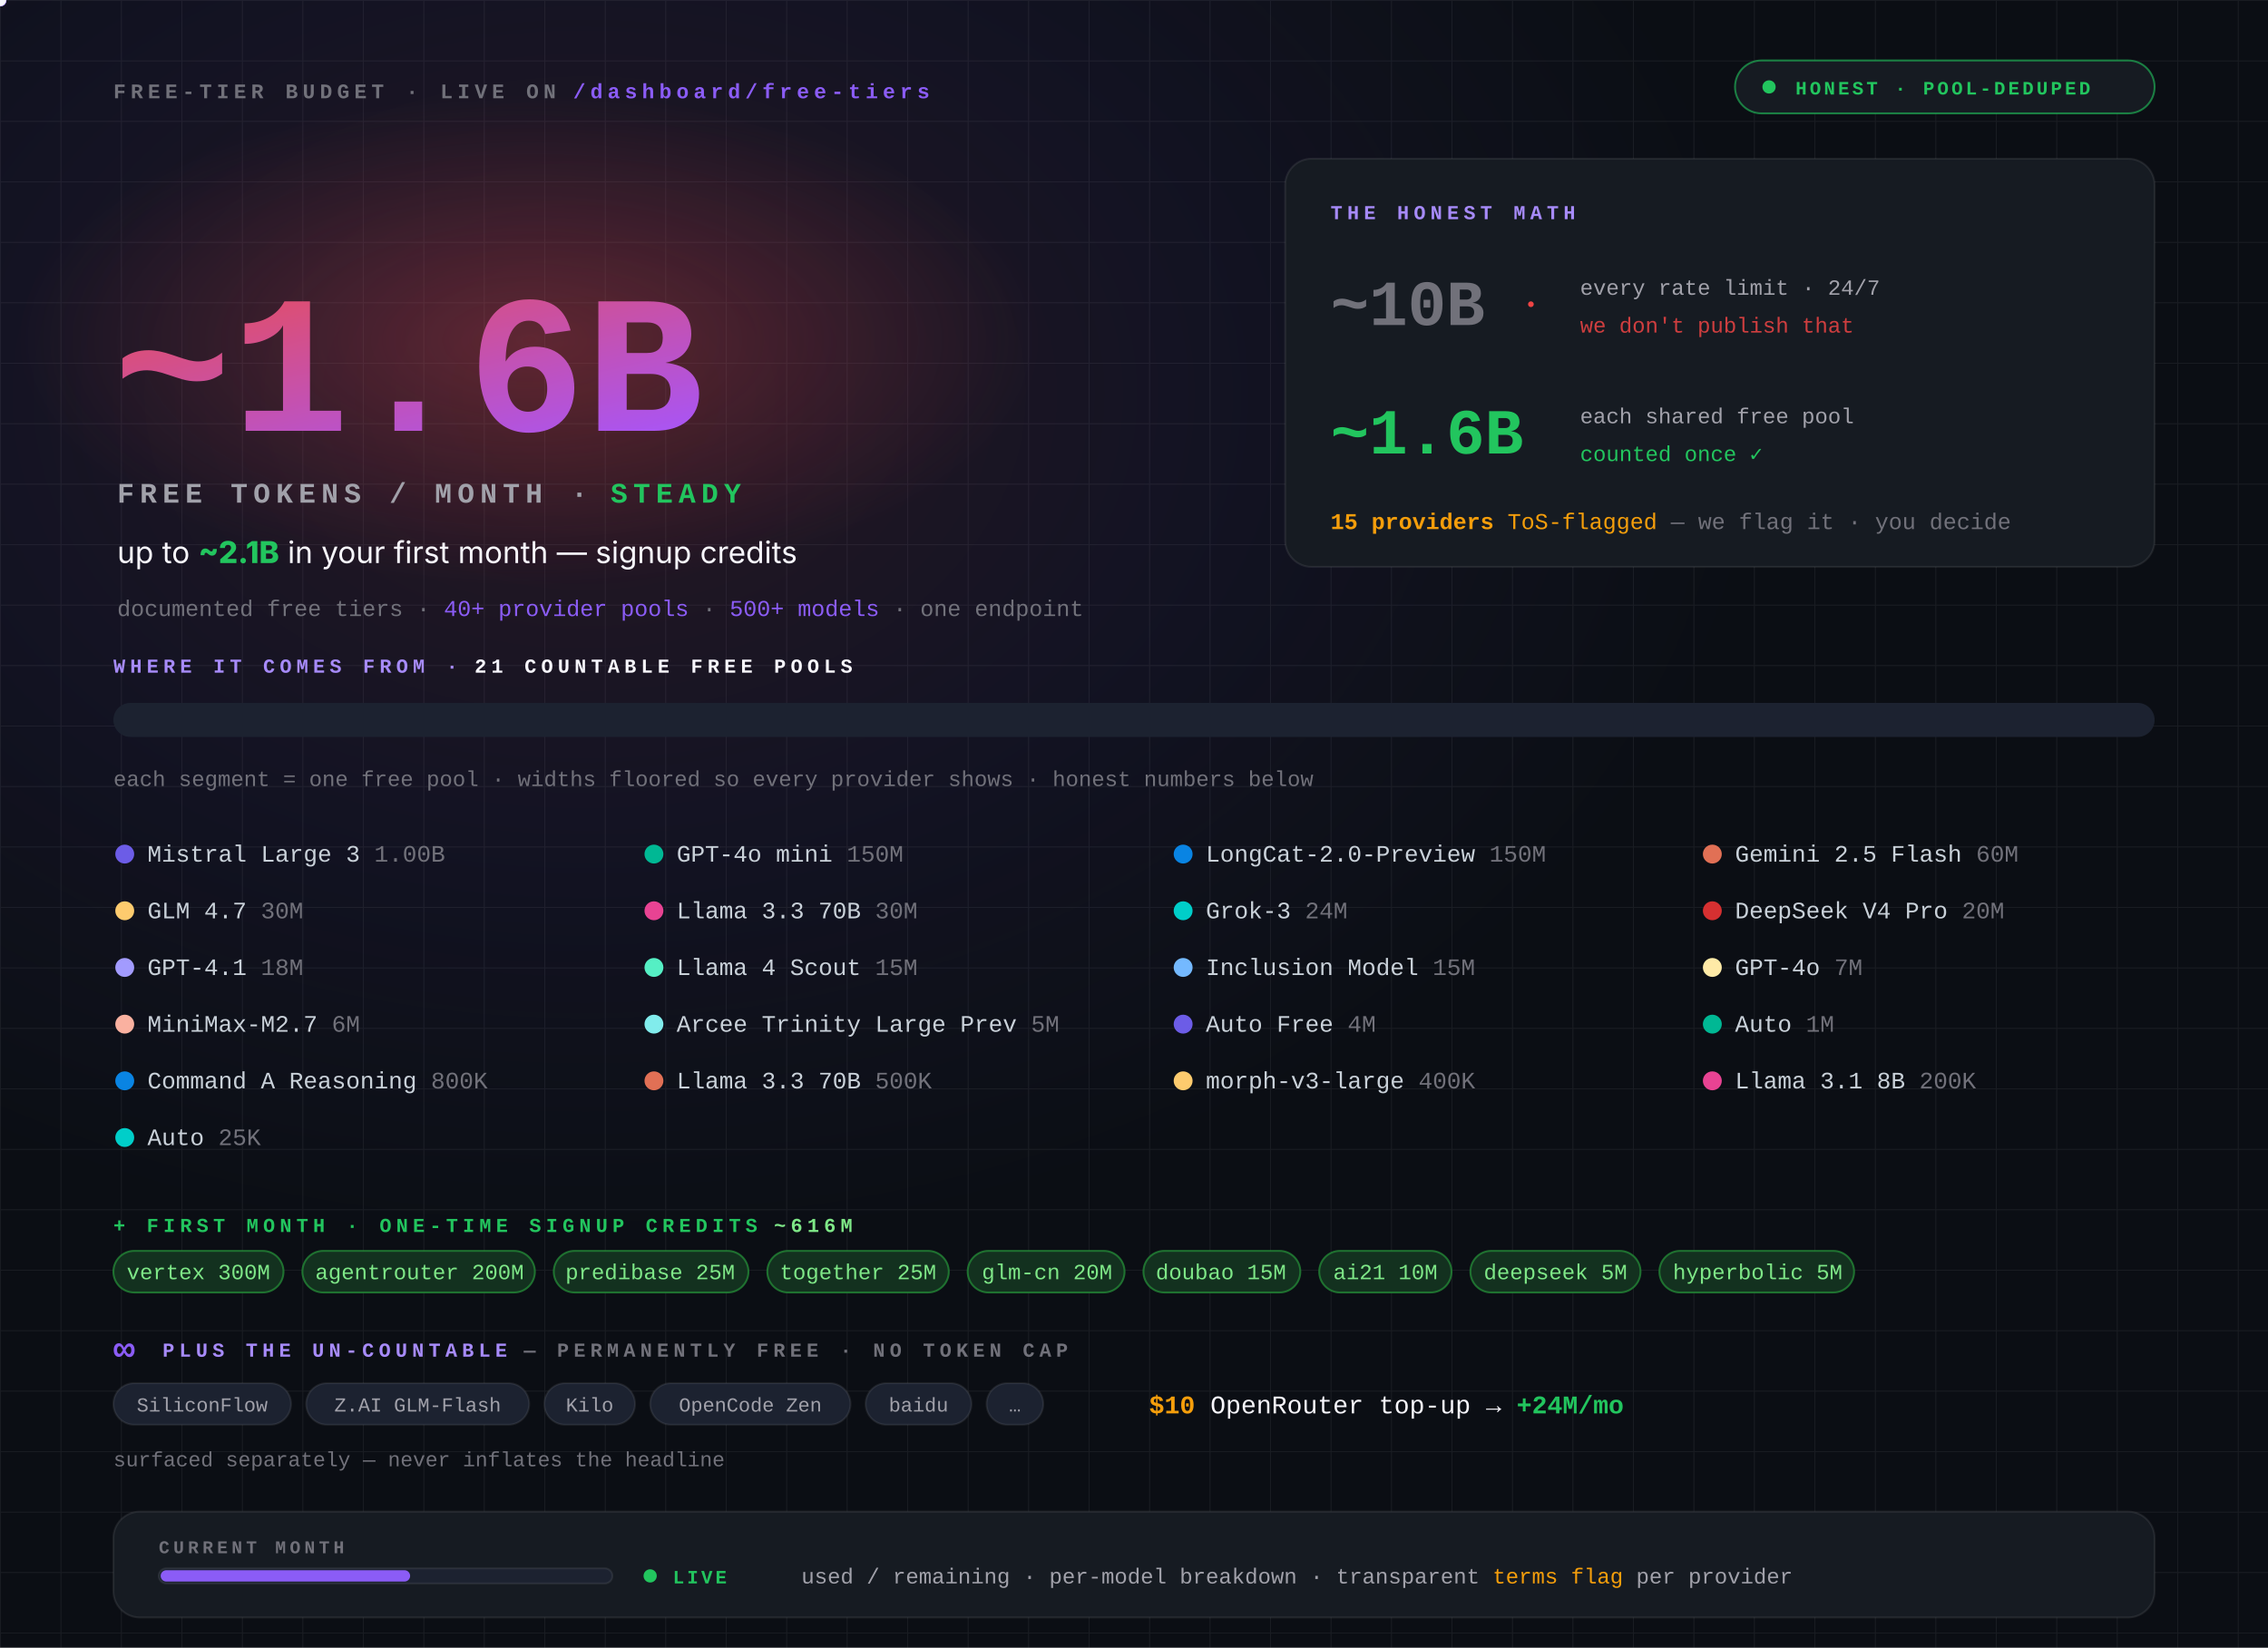
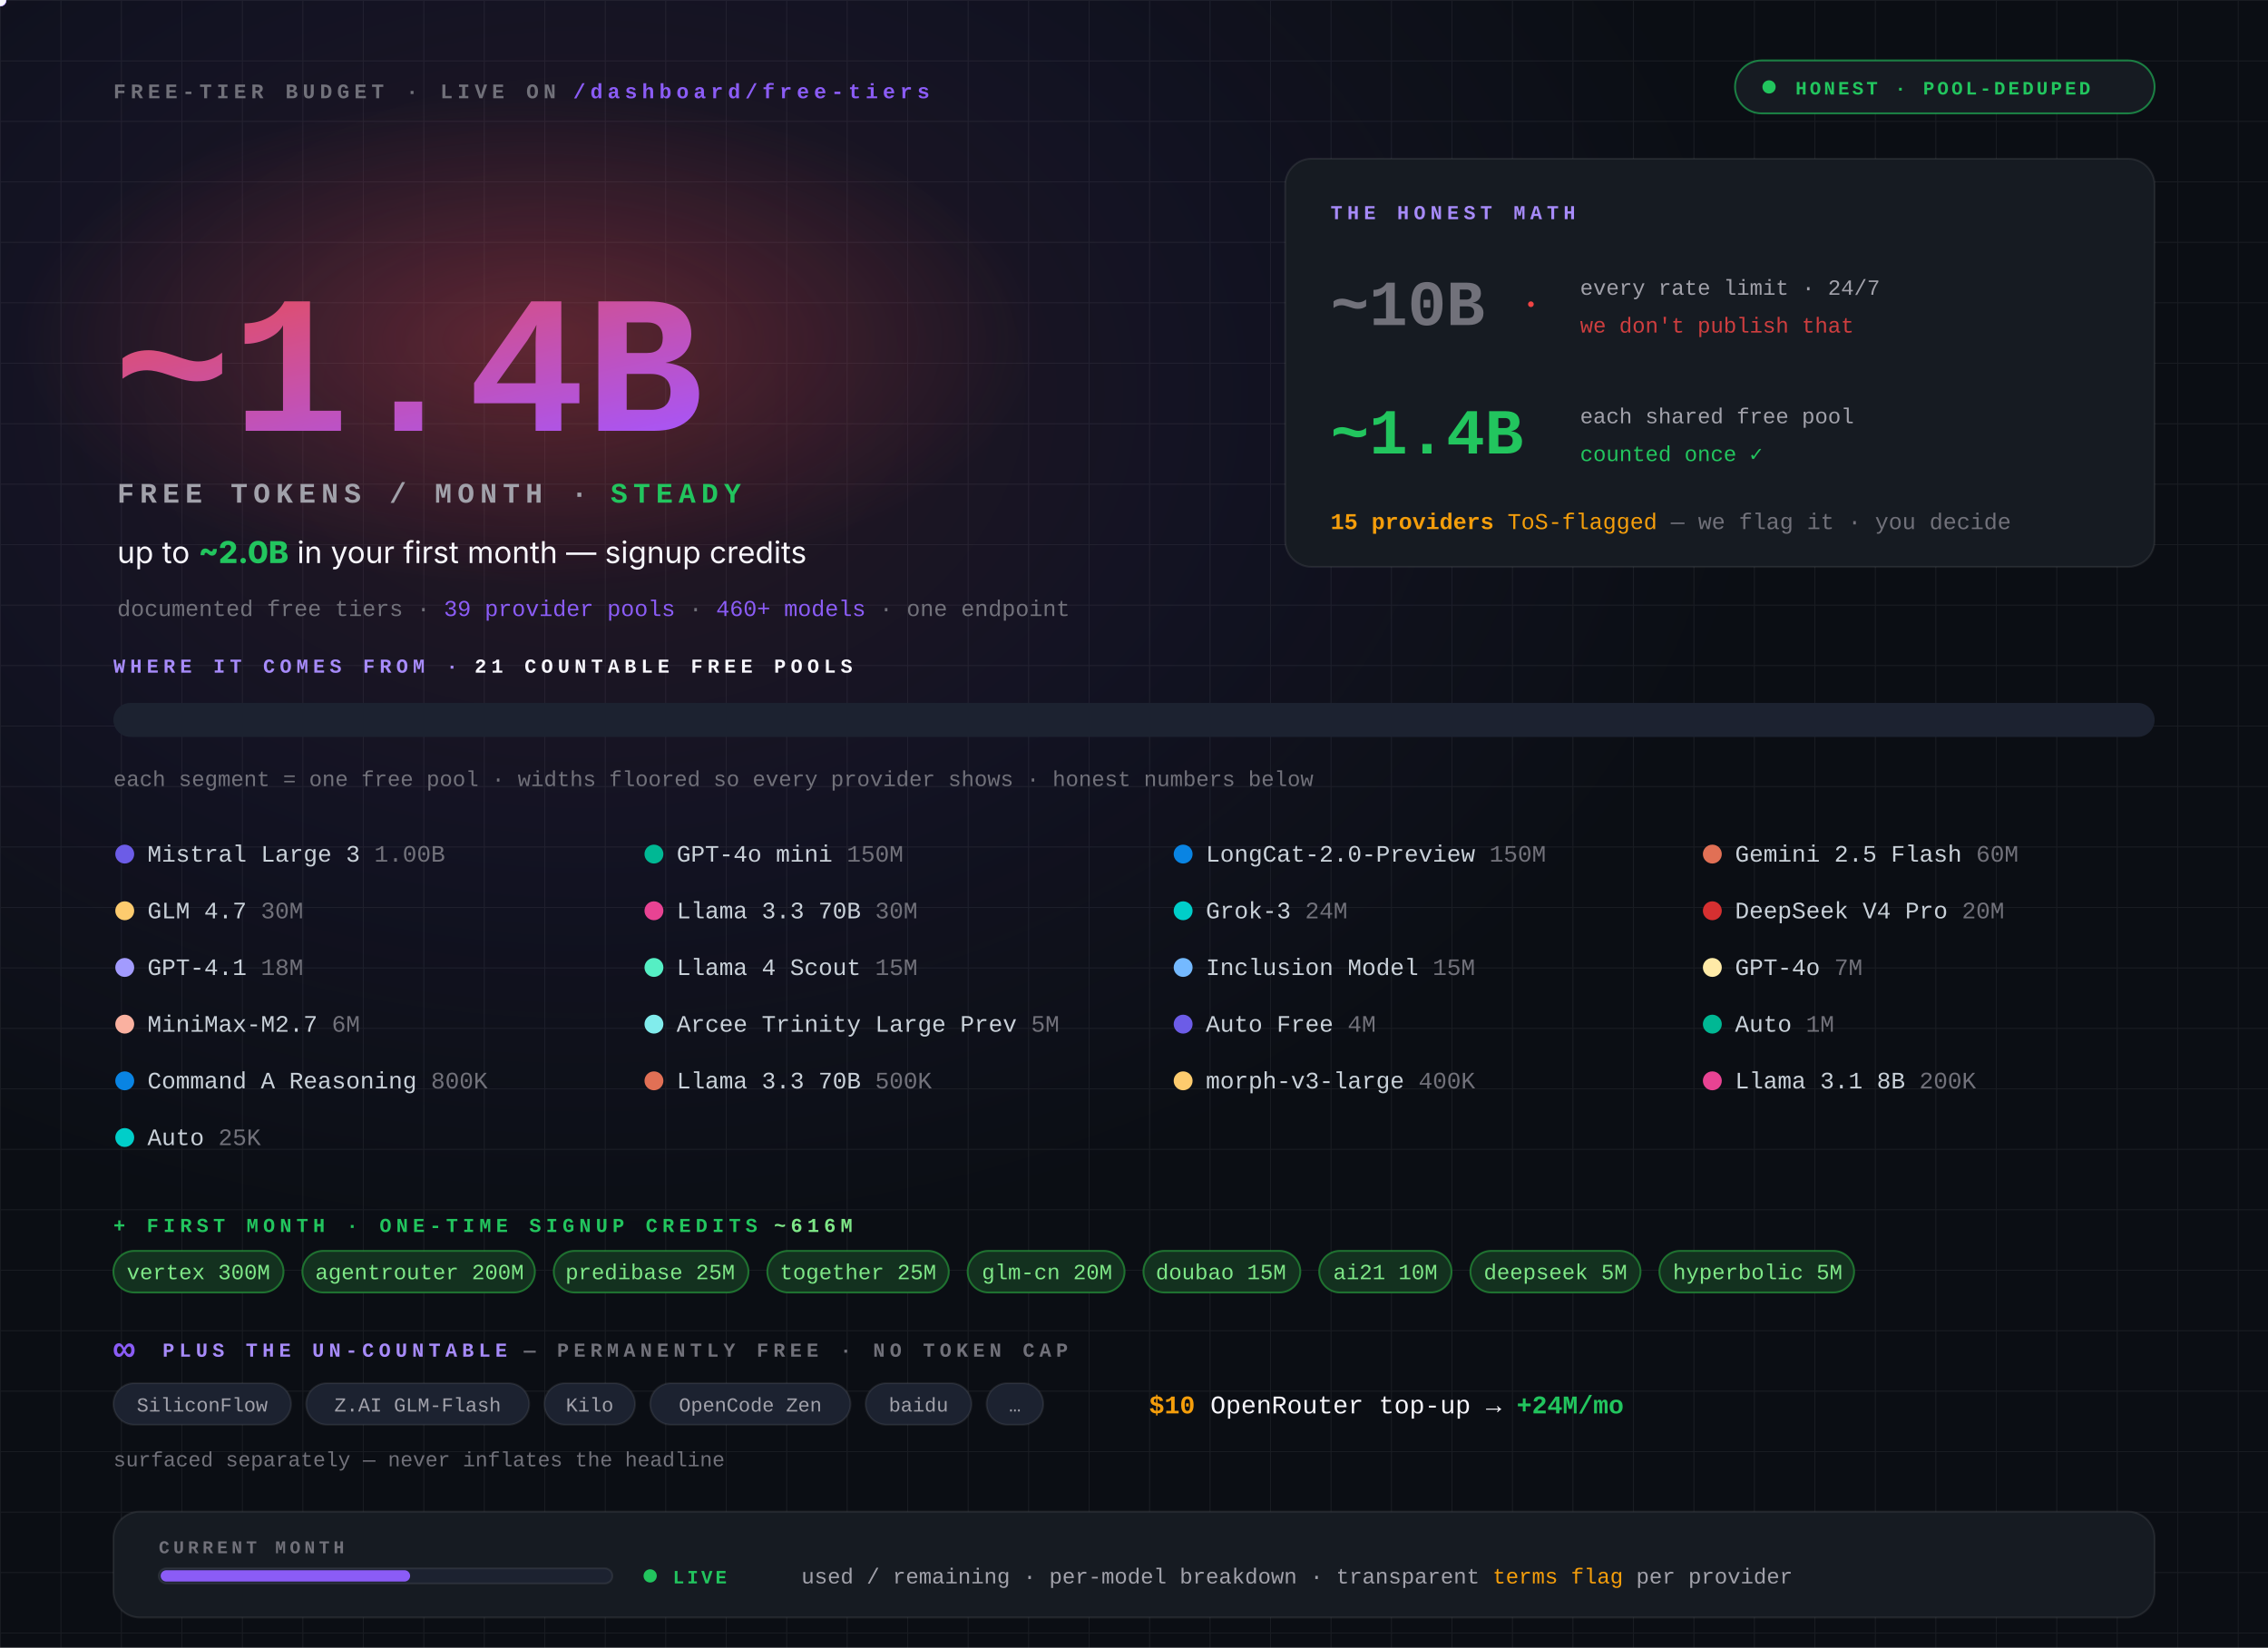
- <svg xmlns="http://www.w3.org/2000/svg" viewBox="0 0 1200 872" role="img" aria-label="OmniRoute free-tier budget: about 1.6 billion free tokens per month steady, up to about 2.1 billion in your first month with signup credits, aggregated from the documented free tiers of 40+ provider pools and 500+ models behind one endpoint, live on /dashboard/free-tiers. Honest pool-deduped math: each shared free pool is counted once — counting every rate limit 24/7 would read about 10B, which we don't publish; 15 providers carry a ToS flag so you decide. Budget bar of the 21 countable free pools with per-model breakdown: Mistral Large 3 1B, GPT-4o mini 150M, LongCat-2.0-Preview 150M, Gemini 2.5 Flash 60M, GLM 4.7 30M, Llama 3.3 70B 30M, Grok-3 24M, DeepSeek V4 Pro 20M, GPT-4.1 18M, Llama 4 Scout 15M, Inclusion Model 15M, GPT-4o 7M, MiniMax-M2.7 6M, Arcee Trinity 5M, and more. First month adds one-time signup credits of about 616M (vertex 300M, agentrouter 200M, predibase 25M, together 25M, glm-cn 20M, doubao 15M, ai21 10M, deepseek 5M, hyperbolic 5M). Plus the un-countable: permanently-free no-token-cap providers (SiliconFlow, Z.AI GLM-Flash, Kilo, OpenCode Zen, baidu and more) and a $10 OpenRouter top-up unlocking +24M per month, surfaced separately so they never inflate the headline. Live used/remaining and per-model breakdown on the dashboard.">
+ <svg xmlns="http://www.w3.org/2000/svg" viewBox="0 0 1200 872" role="img" aria-label="OmniRoute free-tier budget: about 1.6 billion free tokens per month steady, up to about 2.1 billion in your first month with signup credits, aggregated from the documented free tiers of 39 provider pools and 460+ models behind one endpoint, live on /dashboard/free-tiers. Honest pool-deduped math: each shared free pool is counted once — counting every rate limit 24/7 would read about 10B, which we don't publish; 15 providers carry a ToS flag so you decide. Budget bar of the 21 countable free pools with per-model breakdown: Mistral Large 3 1B, GPT-4o mini 150M, LongCat-2.0-Preview 150M, Gemini 2.5 Flash 60M, GLM 4.7 30M, Llama 3.3 70B 30M, Grok-3 24M, DeepSeek V4 Pro 20M, GPT-4.1 18M, Llama 4 Scout 15M, Inclusion Model 15M, GPT-4o 7M, MiniMax-M2.7 6M, Arcee Trinity 5M, and more. First month adds one-time signup credits of about 616M (vertex 300M, agentrouter 200M, predibase 25M, together 25M, glm-cn 20M, doubao 15M, ai21 10M, deepseek 5M, hyperbolic 5M). Plus the un-countable: permanently-free no-token-cap providers (SiliconFlow, Z.AI GLM-Flash, Kilo, OpenCode Zen, baidu and more) and a $10 OpenRouter top-up unlocking +24M per month, surfaced separately so they never inflate the headline. Live used/remaining and per-model breakdown on the dashboard.">
  <defs>
    <pattern id="gridPaperF" width="32" height="32" patternUnits="userSpaceOnUse">
      <path d="M 32 0 L 0 0 0 32" fill="none" stroke="#ffffff" stroke-opacity="0.06" stroke-width="1" />
    </pattern>
    <radialGradient id="bgGlowF" cx="26%" cy="24%" r="52%">
      <stop offset="0%" stop-color="#e54d5e" stop-opacity="0.14" />
      <stop offset="55%" stop-color="#8b5cf6" stop-opacity="0.06" />
      <stop offset="100%" stop-color="#6366f1" stop-opacity="0" />
    </radialGradient>
    <linearGradient id="gradBrandF" x1="0" y1="0" x2="1" y2="1">
      <stop offset="0%" stop-color="#e54d5e" />
      <stop offset="100%" stop-color="#a855f7" />
    </linearGradient>
    <radialGradient id="heroGlowF" cx="50%" cy="50%" r="50%">
      <stop offset="0%" stop-color="#e54d5e" stop-opacity="0.30" />
      <stop offset="100%" stop-color="#e54d5e" stop-opacity="0" />
    </radialGradient>
    <path id="pTk1F" d="M 44,84 C 150,112 190,146 302,168" />
    <path id="pTk2F" d="M 30,310 C 136,290 176,240 296,206" />
    <path id="pTk3F" d="M 96,436 C 186,392 208,308 314,230" />
    <clipPath id="barShapeF">
      <rect x="60" y="372" width="1080" height="18" rx="9" />
    </clipPath>
    <clipPath id="barRevF">
      <rect x="60" y="372" width="0" height="18">
        <animate attributeName="width" values="1080;0;1080;1080" keyTimes="0;0.02;0.24;1" dur="10s" repeatCount="indefinite" />
      </rect>
    </clipPath>
  </defs>
  <rect width="1200" height="872" fill="#0b0e14" />
  <rect width="1200" height="872" fill="url(#gridPaperF)" />
  <rect width="1200" height="872" fill="url(#bgGlowF)" />
  <text x="60" y="52" font-family="Consolas, 'Courier New', monospace" font-size="11" letter-spacing="2.5" font-weight="700" fill="#71717a">FREE-TIER BUDGET · LIVE ON <tspan fill="#8b5cf6">/dashboard/free-tiers</tspan>
  </text>
  <g transform="translate(918, 32)">
    <rect width="222" height="28" rx="14" fill="#161b22" stroke="#22c55e" stroke-width="1" stroke-opacity="0.6" />
    <circle cx="18" cy="14" r="3.5" fill="#22c55e">
      <animate attributeName="opacity" values="1;0.35;1" dur="1.6s" repeatCount="indefinite" />
    </circle>
    <text x="32" y="18" font-family="Consolas, 'Courier New', monospace" font-size="10" letter-spacing="1.5" font-weight="700" fill="#22c55e">HONEST · POOL-DEDUPED</text>
  </g>
  <ellipse cx="280" cy="180" rx="270" ry="130" fill="url(#heroGlowF)">
    <animate attributeName="rx" values="250;290;250" dur="4s" repeatCount="indefinite" />
  </ellipse>
  <g fill="#a78bfa">
    <circle r="3.4">
      <animateMotion dur="2.4s" repeatCount="indefinite" begin="0s">
        <mpath href="#pTk1F" />
      </animateMotion>
      <animate attributeName="opacity" values="0;1;1;0" dur="2.4s" begin="0s" repeatCount="indefinite" />
    </circle>
    <circle r="3.4">
      <animateMotion dur="2.4s" repeatCount="indefinite" begin="0.8s">
        <mpath href="#pTk2F" />
      </animateMotion>
      <animate attributeName="opacity" values="0;1;1;0" dur="2.4s" begin="0.8s" repeatCount="indefinite" />
    </circle>
    <circle r="3.4">
      <animateMotion dur="2.4s" repeatCount="indefinite" begin="1.6s">
        <mpath href="#pTk3F" />
      </animateMotion>
      <animate attributeName="opacity" values="0;1;1;0" dur="2.4s" begin="1.6s" repeatCount="indefinite" />
    </circle>
  </g>
-   <text x="60" y="228" font-family="Consolas, 'Courier New', monospace" font-size="104" font-weight="800" fill="url(#gradBrandF)">~1.6B</text>
+   <text x="60" y="228" font-family="Consolas, 'Courier New', monospace" font-size="104" font-weight="800" fill="url(#gradBrandF)">~1.4B</text>
  <text x="62" y="266" font-family="Consolas, 'Courier New', monospace" font-size="15" letter-spacing="3" font-weight="700" fill="#a1a1aa">FREE TOKENS / MONTH · <tspan fill="#22c55e">STEADY</tspan>
  </text>
-   <text x="62" y="298" font-family="Inter, 'Segoe UI', Arial, Helvetica, system-ui, sans-serif" font-size="16" fill="#F7F6FC">up to <tspan font-weight="800" fill="#22c55e">~2.1B</tspan> in your first month — signup credits</text>
-   <text x="62" y="326" font-family="Consolas, 'Courier New', monospace" font-size="12" fill="#71717a">documented free tiers · <tspan fill="#8b5cf6">40+ provider pools</tspan> · <tspan fill="#8b5cf6">500+ models</tspan> · one endpoint</text>
+   <text x="62" y="298" font-family="Inter, 'Segoe UI', Arial, Helvetica, system-ui, sans-serif" font-size="16" fill="#F7F6FC">up to <tspan font-weight="800" fill="#22c55e">~2.0B</tspan> in your first month — signup credits</text>
+   <text x="62" y="326" font-family="Consolas, 'Courier New', monospace" font-size="12" fill="#71717a">documented free tiers · <tspan fill="#8b5cf6">39 provider pools</tspan> · <tspan fill="#8b5cf6">460+ models</tspan> · one endpoint</text>
  <rect x="680" y="84" width="460" height="216" rx="14" fill="#161b22" stroke="#ffffff" stroke-opacity="0.08" stroke-width="1" />
  <text x="704" y="116" font-family="Consolas, 'Courier New', monospace" font-size="10.5" letter-spacing="2.5" font-weight="700" fill="#a78bfa">THE HONEST MATH</text>
  <text x="704" y="172" font-family="Consolas, 'Courier New', monospace" font-size="34" font-weight="800" fill="#71717a">~10B</text>
  <line x1="698" y1="161" x2="810" y2="161" stroke="#ef4444" stroke-width="3" stroke-linecap="round" stroke-dasharray="112" stroke-dashoffset="112">
    <animate attributeName="stroke-dashoffset" values="0;112;0;0" keyTimes="0;0.10;0.18;1" dur="10s" repeatCount="indefinite" />
  </line>
  <text x="836" y="156" font-family="Consolas, 'Courier New', monospace" font-size="11.5" fill="#a1a1aa">every rate limit · 24/7</text>
  <text x="836" y="176" font-family="Consolas, 'Courier New', monospace" font-size="11.5" fill="#ef4444" opacity="0.85">we don't publish that</text>
-   <text x="704" y="240" font-family="Consolas, 'Courier New', monospace" font-size="34" font-weight="800" fill="#22c55e">~1.6B</text>
+   <text x="704" y="240" font-family="Consolas, 'Courier New', monospace" font-size="34" font-weight="800" fill="#22c55e">~1.4B</text>
  <text x="836" y="224" font-family="Consolas, 'Courier New', monospace" font-size="11.5" fill="#a1a1aa">each shared free pool</text>
  <text x="836" y="244" font-family="Consolas, 'Courier New', monospace" font-size="11.5" fill="#22c55e">counted once ✓</text>
  <text x="704" y="280" font-family="Consolas, 'Courier New', monospace" font-size="12" fill="#f59e0b">
    <tspan font-weight="800">15 providers</tspan> ToS-flagged <tspan fill="#71717a">— we flag it · you decide</tspan>
  </text>
  <text x="60" y="356" font-family="Consolas, 'Courier New', monospace" font-size="10.5" letter-spacing="2.5" font-weight="700" fill="#a78bfa">WHERE IT COMES FROM · <tspan fill="#F7F6FC">21 COUNTABLE FREE POOLS</tspan>
  </text>
  <g clip-path="url(#barShapeF)">
    <rect x="60" y="372" width="1080" height="18" fill="#1c2230" />
    <g clip-path="url(#barRevF)">
      <rect x="60.0" y="372" width="579.1" height="18" fill="#6c5ce7" />
      <rect x="640.1" y="372" width="94.3" height="18" fill="#00b894" />
      <rect x="735.4" y="372" width="94.3" height="18" fill="#0984e3" />
      <rect x="830.7" y="372" width="42.9" height="18" fill="#e17055" />
      <rect x="874.6" y="372" width="25.8" height="18" fill="#fdcb6e" />
      <rect x="901.5" y="372" width="25.8" height="18" fill="#e84393" />
      <rect x="928.3" y="372" width="22.4" height="18" fill="#00cec9" />
      <rect x="951.7" y="372" width="20.1" height="18" fill="#d63031" />
      <rect x="972.8" y="372" width="19.0" height="18" fill="#a29bfe" />
      <rect x="992.8" y="372" width="17.2" height="18" fill="#55efc4" />
      <rect x="1011.0" y="372" width="17.2" height="18" fill="#74b9ff" />
      <rect x="1029.2" y="372" width="12.7" height="18" fill="#ffeaa7" />
      <rect x="1042.9" y="372" width="12.1" height="18" fill="#fab1a0" />
      <rect x="1056.0" y="372" width="11.5" height="18" fill="#81ecec" />
      <rect x="1068.5" y="372" width="10.7" height="18" fill="#6c5ce7" />
      <rect x="1080.2" y="372" width="9.3" height="18" fill="#00b894" />
      <rect x="1090.5" y="372" width="9.2" height="18" fill="#0984e3" />
      <rect x="1100.7" y="372" width="8.9" height="18" fill="#e17055" />
      <rect x="1110.6" y="372" width="8.9" height="18" fill="#fdcb6e" />
      <rect x="1120.5" y="372" width="8.8" height="18" fill="#e84393" />
      <rect x="1130.3" y="372" width="8.7" height="18" fill="#00cec9" />
    </g>
  </g>
  <circle r="3.2" fill="#F7F6FC">
    <animateMotion path="M 60,381 L 1140,381" keyPoints="0;0;1;1" keyTimes="0;0.02;0.24;1" calcMode="linear" dur="10s" repeatCount="indefinite" />
    <animate attributeName="opacity" values="0;1;1;0;0" keyTimes="0;0.02;0.23;0.26;1" dur="10s" repeatCount="indefinite" />
  </circle>
  <text x="60" y="416" font-family="Consolas, 'Courier New', monospace" font-size="11.5" fill="#71717a">each segment = one free pool · widths floored so every provider shows · honest numbers below</text>
  <g font-family="Consolas, 'Courier New', monospace" font-size="12.5">
    <circle cx="66" cy="452" r="5" fill="#6c5ce7" />
    <text x="78" y="456" fill="#c9d1d9">Mistral Large 3 <tspan fill="#71717a">1.00B</tspan>
    </text>
    <circle cx="346" cy="452" r="5" fill="#00b894" />
    <text x="358" y="456" fill="#c9d1d9">GPT-4o mini <tspan fill="#71717a">150M</tspan>
    </text>
    <circle cx="626" cy="452" r="5" fill="#0984e3" />
    <text x="638" y="456" fill="#c9d1d9">LongCat-2.0-Preview <tspan fill="#71717a">150M</tspan>
    </text>
    <circle cx="906" cy="452" r="5" fill="#e17055" />
    <text x="918" y="456" fill="#c9d1d9">Gemini 2.5 Flash <tspan fill="#71717a">60M</tspan>
    </text>
    <circle cx="66" cy="482" r="5" fill="#fdcb6e" />
    <text x="78" y="486" fill="#c9d1d9">GLM 4.7 <tspan fill="#71717a">30M</tspan>
    </text>
    <circle cx="346" cy="482" r="5" fill="#e84393" />
    <text x="358" y="486" fill="#c9d1d9">Llama 3.3 70B <tspan fill="#71717a">30M</tspan>
    </text>
    <circle cx="626" cy="482" r="5" fill="#00cec9" />
    <text x="638" y="486" fill="#c9d1d9">Grok-3 <tspan fill="#71717a">24M</tspan>
    </text>
    <circle cx="906" cy="482" r="5" fill="#d63031" />
    <text x="918" y="486" fill="#c9d1d9">DeepSeek V4 Pro <tspan fill="#71717a">20M</tspan>
    </text>
    <circle cx="66" cy="512" r="5" fill="#a29bfe" />
    <text x="78" y="516" fill="#c9d1d9">GPT-4.1 <tspan fill="#71717a">18M</tspan>
    </text>
    <circle cx="346" cy="512" r="5" fill="#55efc4" />
    <text x="358" y="516" fill="#c9d1d9">Llama 4 Scout <tspan fill="#71717a">15M</tspan>
    </text>
    <circle cx="626" cy="512" r="5" fill="#74b9ff" />
    <text x="638" y="516" fill="#c9d1d9">Inclusion Model <tspan fill="#71717a">15M</tspan>
    </text>
    <circle cx="906" cy="512" r="5" fill="#ffeaa7" />
    <text x="918" y="516" fill="#c9d1d9">GPT-4o <tspan fill="#71717a">7M</tspan>
    </text>
    <circle cx="66" cy="542" r="5" fill="#fab1a0" />
    <text x="78" y="546" fill="#c9d1d9">MiniMax-M2.7 <tspan fill="#71717a">6M</tspan>
    </text>
    <circle cx="346" cy="542" r="5" fill="#81ecec" />
    <text x="358" y="546" fill="#c9d1d9">Arcee Trinity Large Prev <tspan fill="#71717a">5M</tspan>
    </text>
    <circle cx="626" cy="542" r="5" fill="#6c5ce7" />
    <text x="638" y="546" fill="#c9d1d9">Auto Free <tspan fill="#71717a">4M</tspan>
    </text>
    <circle cx="906" cy="542" r="5" fill="#00b894" />
    <text x="918" y="546" fill="#c9d1d9">Auto <tspan fill="#71717a">1M</tspan>
    </text>
    <circle cx="66" cy="572" r="5" fill="#0984e3" />
    <text x="78" y="576" fill="#c9d1d9">Command A Reasoning <tspan fill="#71717a">800K</tspan>
    </text>
    <circle cx="346" cy="572" r="5" fill="#e17055" />
    <text x="358" y="576" fill="#c9d1d9">Llama 3.3 70B <tspan fill="#71717a">500K</tspan>
    </text>
    <circle cx="626" cy="572" r="5" fill="#fdcb6e" />
    <text x="638" y="576" fill="#c9d1d9">morph-v3-large <tspan fill="#71717a">400K</tspan>
    </text>
    <circle cx="906" cy="572" r="5" fill="#e84393" />
    <text x="918" y="576" fill="#c9d1d9">Llama 3.1 8B <tspan fill="#71717a">200K</tspan>
    </text>
    <circle cx="66" cy="602" r="5" fill="#00cec9" />
    <text x="78" y="606" fill="#c9d1d9">Auto <tspan fill="#71717a">25K</tspan>
    </text>
  </g>
  <text x="60" y="652" font-family="Consolas, 'Courier New', monospace" font-size="10.5" letter-spacing="2.5" font-weight="700" fill="#22c55e">+ FIRST MONTH · ONE-TIME SIGNUP CREDITS <tspan fill="#7ee787">~616M</tspan>
  </text>
  <g font-family="Consolas, 'Courier New', monospace">
    <rect x="60" y="662" width="90" height="22" rx="11" fill="#13311f" stroke="#238636" stroke-opacity="0.8" />
    <text x="105" y="677" font-size="11.5" fill="#7ee787" text-anchor="middle">vertex 300M</text>
    <rect x="160" y="662" width="123" height="22" rx="11" fill="#13311f" stroke="#238636" stroke-opacity="0.8" />
    <text x="222" y="677" font-size="11.5" fill="#7ee787" text-anchor="middle">agentrouter 200M</text>
    <rect x="293" y="662" width="103" height="22" rx="11" fill="#13311f" stroke="#238636" stroke-opacity="0.8" />
    <text x="344" y="677" font-size="11.5" fill="#7ee787" text-anchor="middle">predibase 25M</text>
    <rect x="406" y="662" width="96" height="22" rx="11" fill="#13311f" stroke="#238636" stroke-opacity="0.8" />
    <text x="454" y="677" font-size="11.5" fill="#7ee787" text-anchor="middle">together 25M</text>
    <rect x="512" y="662" width="83" height="22" rx="11" fill="#13311f" stroke="#238636" stroke-opacity="0.8" />
    <text x="554" y="677" font-size="11.5" fill="#7ee787" text-anchor="middle">glm-cn 20M</text>
    <rect x="605" y="662" width="83" height="22" rx="11" fill="#13311f" stroke="#238636" stroke-opacity="0.8" />
    <text x="646" y="677" font-size="11.5" fill="#7ee787" text-anchor="middle">doubao 15M</text>
    <rect x="698" y="662" width="70" height="22" rx="11" fill="#13311f" stroke="#238636" stroke-opacity="0.8" />
    <text x="733" y="677" font-size="11.5" fill="#7ee787" text-anchor="middle">ai21 10M</text>
    <rect x="778" y="662" width="90" height="22" rx="11" fill="#13311f" stroke="#238636" stroke-opacity="0.8" />
    <text x="823" y="677" font-size="11.5" fill="#7ee787" text-anchor="middle">deepseek 5M</text>
    <rect x="878" y="662" width="103" height="22" rx="11" fill="#13311f" stroke="#238636" stroke-opacity="0.8" />
    <text x="930" y="677" font-size="11.5" fill="#7ee787" text-anchor="middle">hyperbolic 5M</text>
  </g>
  <text x="60" y="720" font-family="Consolas, 'Courier New', monospace" font-size="19" font-weight="800" fill="#8b5cf6">∞<animate attributeName="opacity" values="1;0.55;1" dur="4s" repeatCount="indefinite" />
  </text>
  <text x="86" y="718" font-family="Consolas, 'Courier New', monospace" font-size="10.5" letter-spacing="2.5" font-weight="700" fill="#a78bfa">PLUS THE UN-COUNTABLE <tspan fill="#71717a">— PERMANENTLY FREE · NO TOKEN CAP</tspan>
  </text>
  <g font-family="Consolas, 'Courier New', monospace" font-size="10.5" fill="#a1a1aa">
    <rect x="60" y="732" width="94" height="22" rx="11" fill="#1c2230" stroke="#ffffff" stroke-opacity="0.08" />
    <text x="107" y="747" text-anchor="middle">SiliconFlow</text>
    <rect x="162" y="732" width="118" height="22" rx="11" fill="#1c2230" stroke="#ffffff" stroke-opacity="0.08" />
    <text x="221" y="747" text-anchor="middle">Z.AI GLM-Flash</text>
    <rect x="288" y="732" width="48" height="22" rx="11" fill="#1c2230" stroke="#ffffff" stroke-opacity="0.08" />
    <text x="312" y="747" text-anchor="middle">Kilo</text>
    <rect x="344" y="732" width="106" height="22" rx="11" fill="#1c2230" stroke="#ffffff" stroke-opacity="0.08" />
    <text x="397" y="747" text-anchor="middle">OpenCode Zen</text>
    <rect x="458" y="732" width="56" height="22" rx="11" fill="#1c2230" stroke="#ffffff" stroke-opacity="0.08" />
    <text x="486" y="747" text-anchor="middle">baidu</text>
    <rect x="522" y="732" width="30" height="22" rx="11" fill="#1c2230" stroke="#ffffff" stroke-opacity="0.08" />
    <text x="537" y="747" text-anchor="middle">…</text>
  </g>
  <text x="608" y="748" font-family="Consolas, 'Courier New', monospace" font-size="13.5" fill="#F7F6FC">
    <tspan fill="#f59e0b" font-weight="700">$10</tspan> OpenRouter top-up → <tspan fill="#22c55e" font-weight="700">+24M/mo</tspan>
  </text>
  <text x="60" y="776" font-family="Consolas, 'Courier New', monospace" font-size="11" fill="#71717a">surfaced separately — never inflates the headline</text>
  <rect x="60" y="800" width="1080" height="56" rx="14" fill="#161b22" stroke="#ffffff" stroke-opacity="0.08" stroke-width="1" />
  <text x="84" y="822" font-family="Consolas, 'Courier New', monospace" font-size="9.5" letter-spacing="2" font-weight="700" fill="#71717a">CURRENT MONTH</text>
  <rect x="84" y="830" width="240" height="8" rx="4" fill="#1c2230" stroke="#ffffff" stroke-opacity="0.08" stroke-width="1" />
  <rect x="85" y="831" width="132" height="6" rx="3" fill="#8b5cf6" />
  <circle r="2.6" fill="#F7F6FC">
    <animateMotion path="M 85,834 L 217,834" dur="3s" repeatCount="indefinite" />
    <animate attributeName="opacity" values="0;1;1;0" dur="3s" repeatCount="indefinite" />
  </circle>
  <circle cx="344" cy="834" r="3.5" fill="#22c55e">
    <animate attributeName="opacity" values="1;0.3;1" dur="1.2s" repeatCount="indefinite" />
  </circle>
  <text x="356" y="838" font-family="Consolas, 'Courier New', monospace" font-size="10" letter-spacing="1.5" font-weight="700" fill="#22c55e">LIVE</text>
  <text x="424" y="838" font-family="Consolas, 'Courier New', monospace" font-size="11.5" fill="#a1a1aa">used / remaining · per-model breakdown · transparent <tspan fill="#f59e0b">terms flag</tspan> per provider</text>
</svg>
